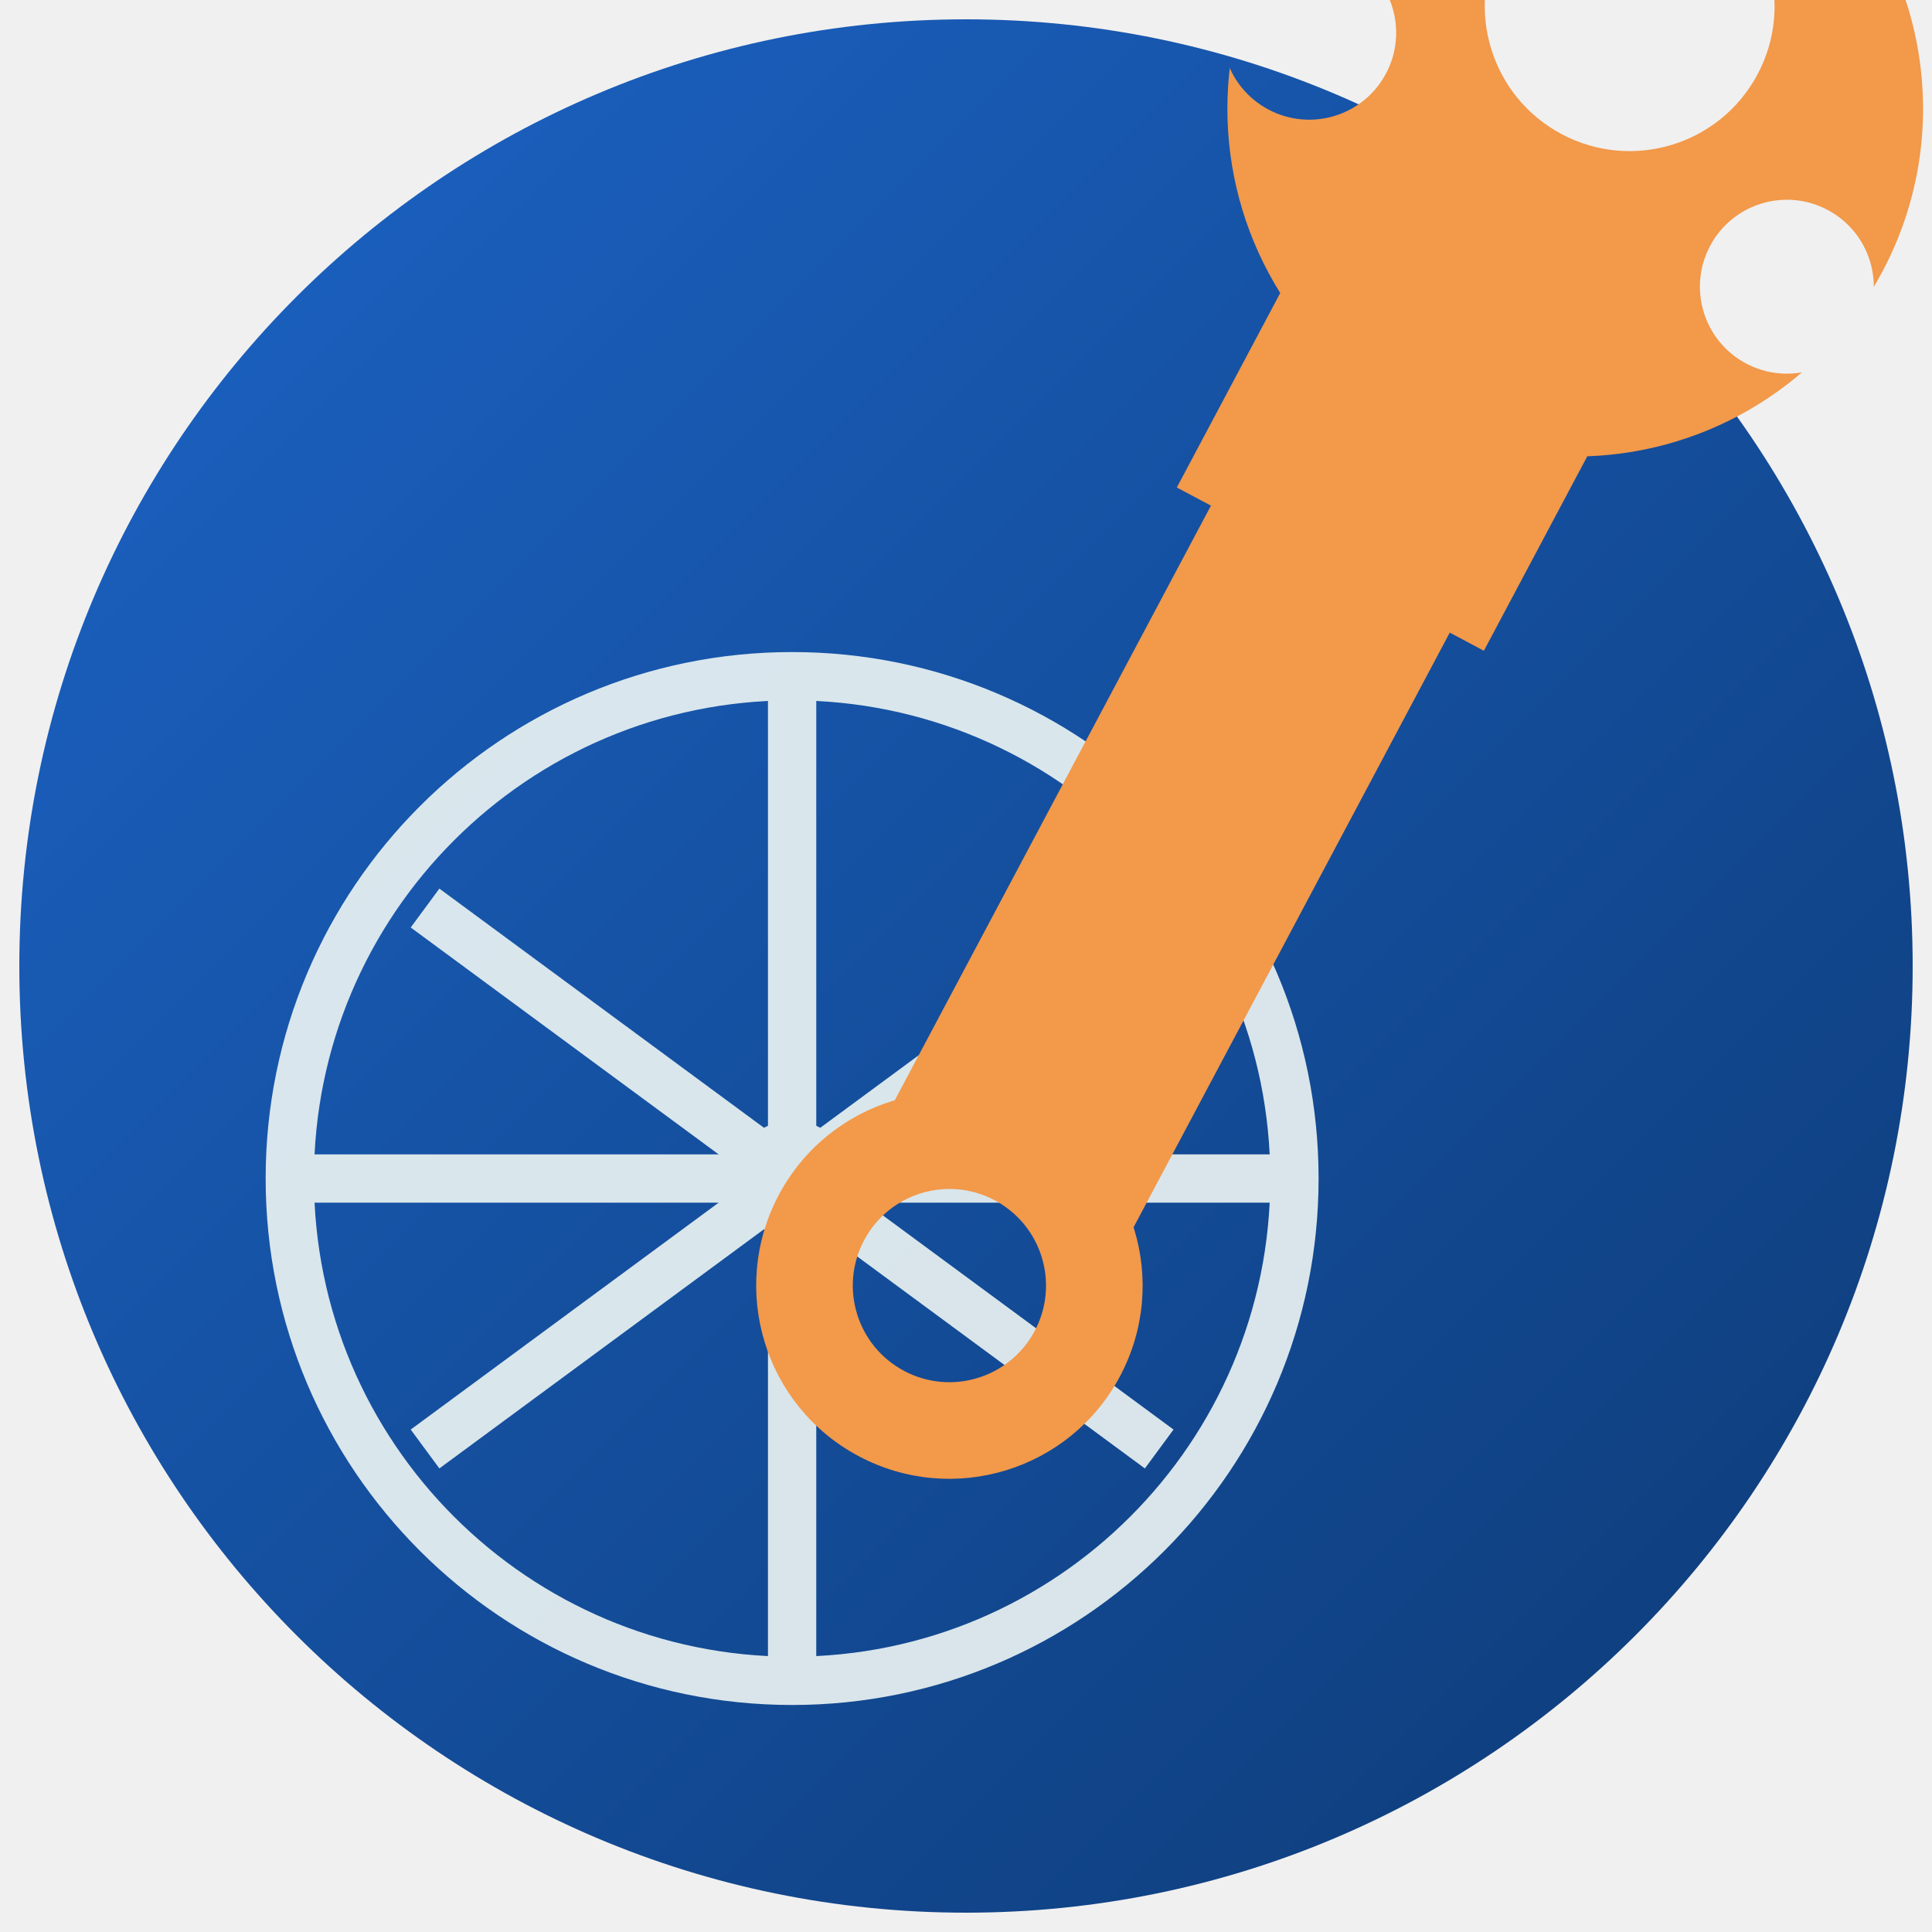
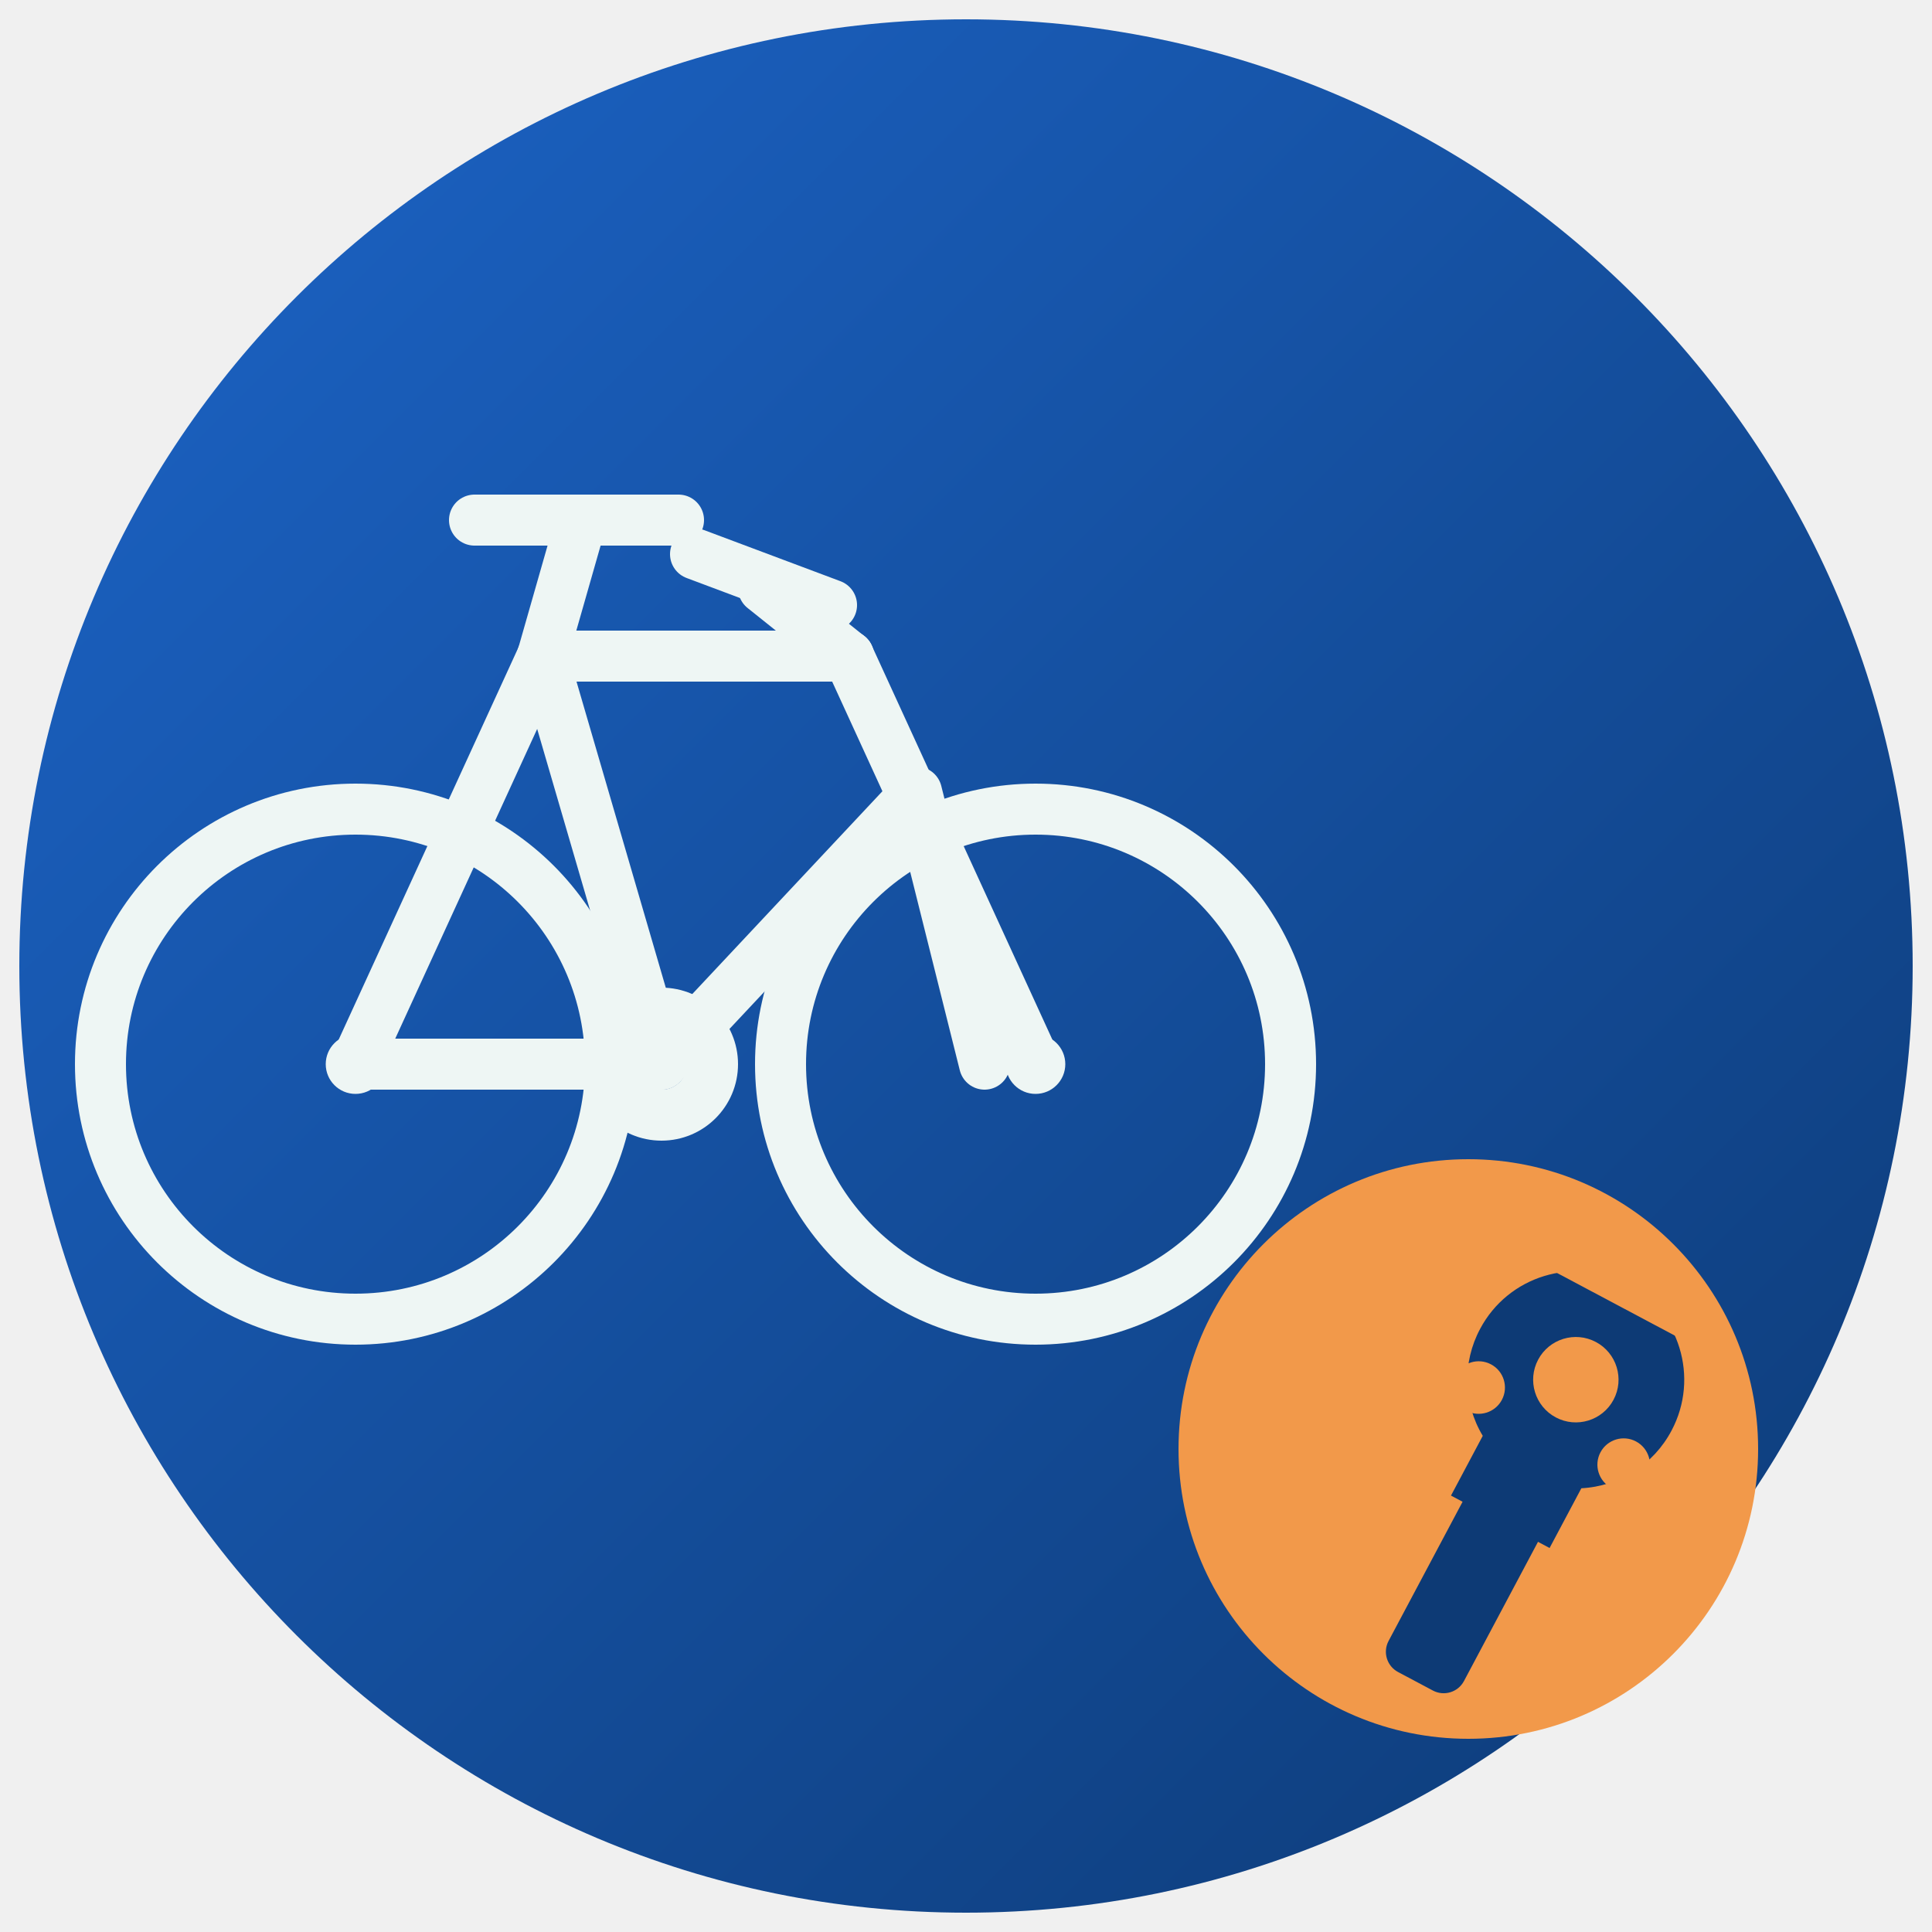
<svg xmlns="http://www.w3.org/2000/svg" viewBox="0 0 200 200" width="200" height="200">
  <defs>
    <linearGradient id="bg" x1="0%" y1="0%" x2="100%" y2="100%">
      <stop offset="0%" stop-color="#1c64c7" />
      <stop offset="100%" stop-color="#0d3a75" />
    </linearGradient>
-     <mask id="wrenchMask">
-       <rect x="0" y="0" width="200" height="200" fill="black" />
-       <g fill="white">
-         <rect x="86" y="70" width="28" height="98" rx="8" />
-         <path d="M64 34                  a36 36 0 0 1 72 0                  a36 36 0 0 1 -18 31.2                  l0 22.8                  h-36                  l0 -22.8                  a36 36 0 0 1 -18 -31.2                  z" />
-         <circle cx="100" cy="172" r="20" />
-       </g>
-       <g fill="black">
-         <circle cx="100" cy="22" r="15" />
-         <circle cx="72" cy="40" r="9" />
-         <circle cx="128" cy="40" r="9" />
-         <circle cx="100" cy="172" r="10" />
-       </g>
-     </mask>
  </defs>
  <circle cx="100" cy="100" r="98" fill="url(#bg)" />
-   <g stroke="#eef6f4" fill="none" stroke-width="5" opacity="0.9">
-     <circle cx="82" cy="122" r="52" />
-     <circle cx="82" cy="122" r="6" fill="#eef6f4" stroke="none" />
-     <line x1="82" y1="122" x2="82" y2="72" />
-     <line x1="82" y1="122" x2="120" y2="94" />
-     <line x1="82" y1="122" x2="132" y2="122" />
-     <line x1="82" y1="122" x2="120" y2="150" />
-     <line x1="82" y1="122" x2="82" y2="172" />
-     <line x1="82" y1="122" x2="44" y2="150" />
-     <line x1="82" y1="122" x2="32" y2="122" />
-     <line x1="82" y1="122" x2="44" y2="94" />
+   <g fill="none" stroke="#eef6f4" stroke-width="6" stroke-linecap="round" stroke-linejoin="round" transform="translate(-16 -6) scale(0.88)">
+     <circle cx="60" cy="132" r="30" />
+     <circle cx="140" cy="132" r="30" />
+     <circle cx="60" cy="132" r="3.5" fill="#eef6f4" stroke="none" />
+     <circle cx="140" cy="132" r="3.5" fill="#eef6f4" stroke="none" />
+     <path d="M60 132 L96 132 L82 84 L60 132 Z" />
+     <path d="M96 132 L126 100 L134 132" />
+     <path d="M82 84 L118 84" />
+     <path d="M82 84 L86 70" />
+     <path d="M74 68 L98 68" />
+     <path d="M118 84 L140 132" />
+     <path d="M118 84 L108 76" />
+     <path d="M100 72 L116 78" />
+     <circle cx="96" cy="132" r="6" />
  </g>
-   <g transform="rotate(28 118 96)">
-     <rect x="0" y="0" width="200" height="200" fill="#f2994a" mask="url(#wrenchMask)" transform="translate(18 -34)" />
+   <circle cx="152" cy="150" r="30" fill="#f2994a" />
+   <g transform="translate(152 150) rotate(28) scale(0.34)">
+     <defs>
+       <mask id="wrenchMask">
+         <rect x="-60" y="-60" width="160" height="160" fill="black" />
+         <g fill="white">
+           <rect x="6" y="0" width="26" height="70" rx="7" />
+           <path d="M-14 -34                    a33 33 0 0 1 66 0                    a33 33 0 0 1 -16 28.4                    l0 20.6                    h-34                    l0 -20.6                    a33 33 0 0 1 -16 -28.4                    z" />
+         </g>
+         <g fill="black">
+           <circle cx="19" cy="-34" r="13" />
+           <circle cx="-6" cy="-18" r="8" />
+           <circle cx="44" cy="-18" r="8" />
+         </g>
+       </mask>
+     </defs>
+     <rect x="-60" y="-60" width="160" height="160" fill="#0d3a75" mask="url(#wrenchMask)" />
  </g>
</svg>
